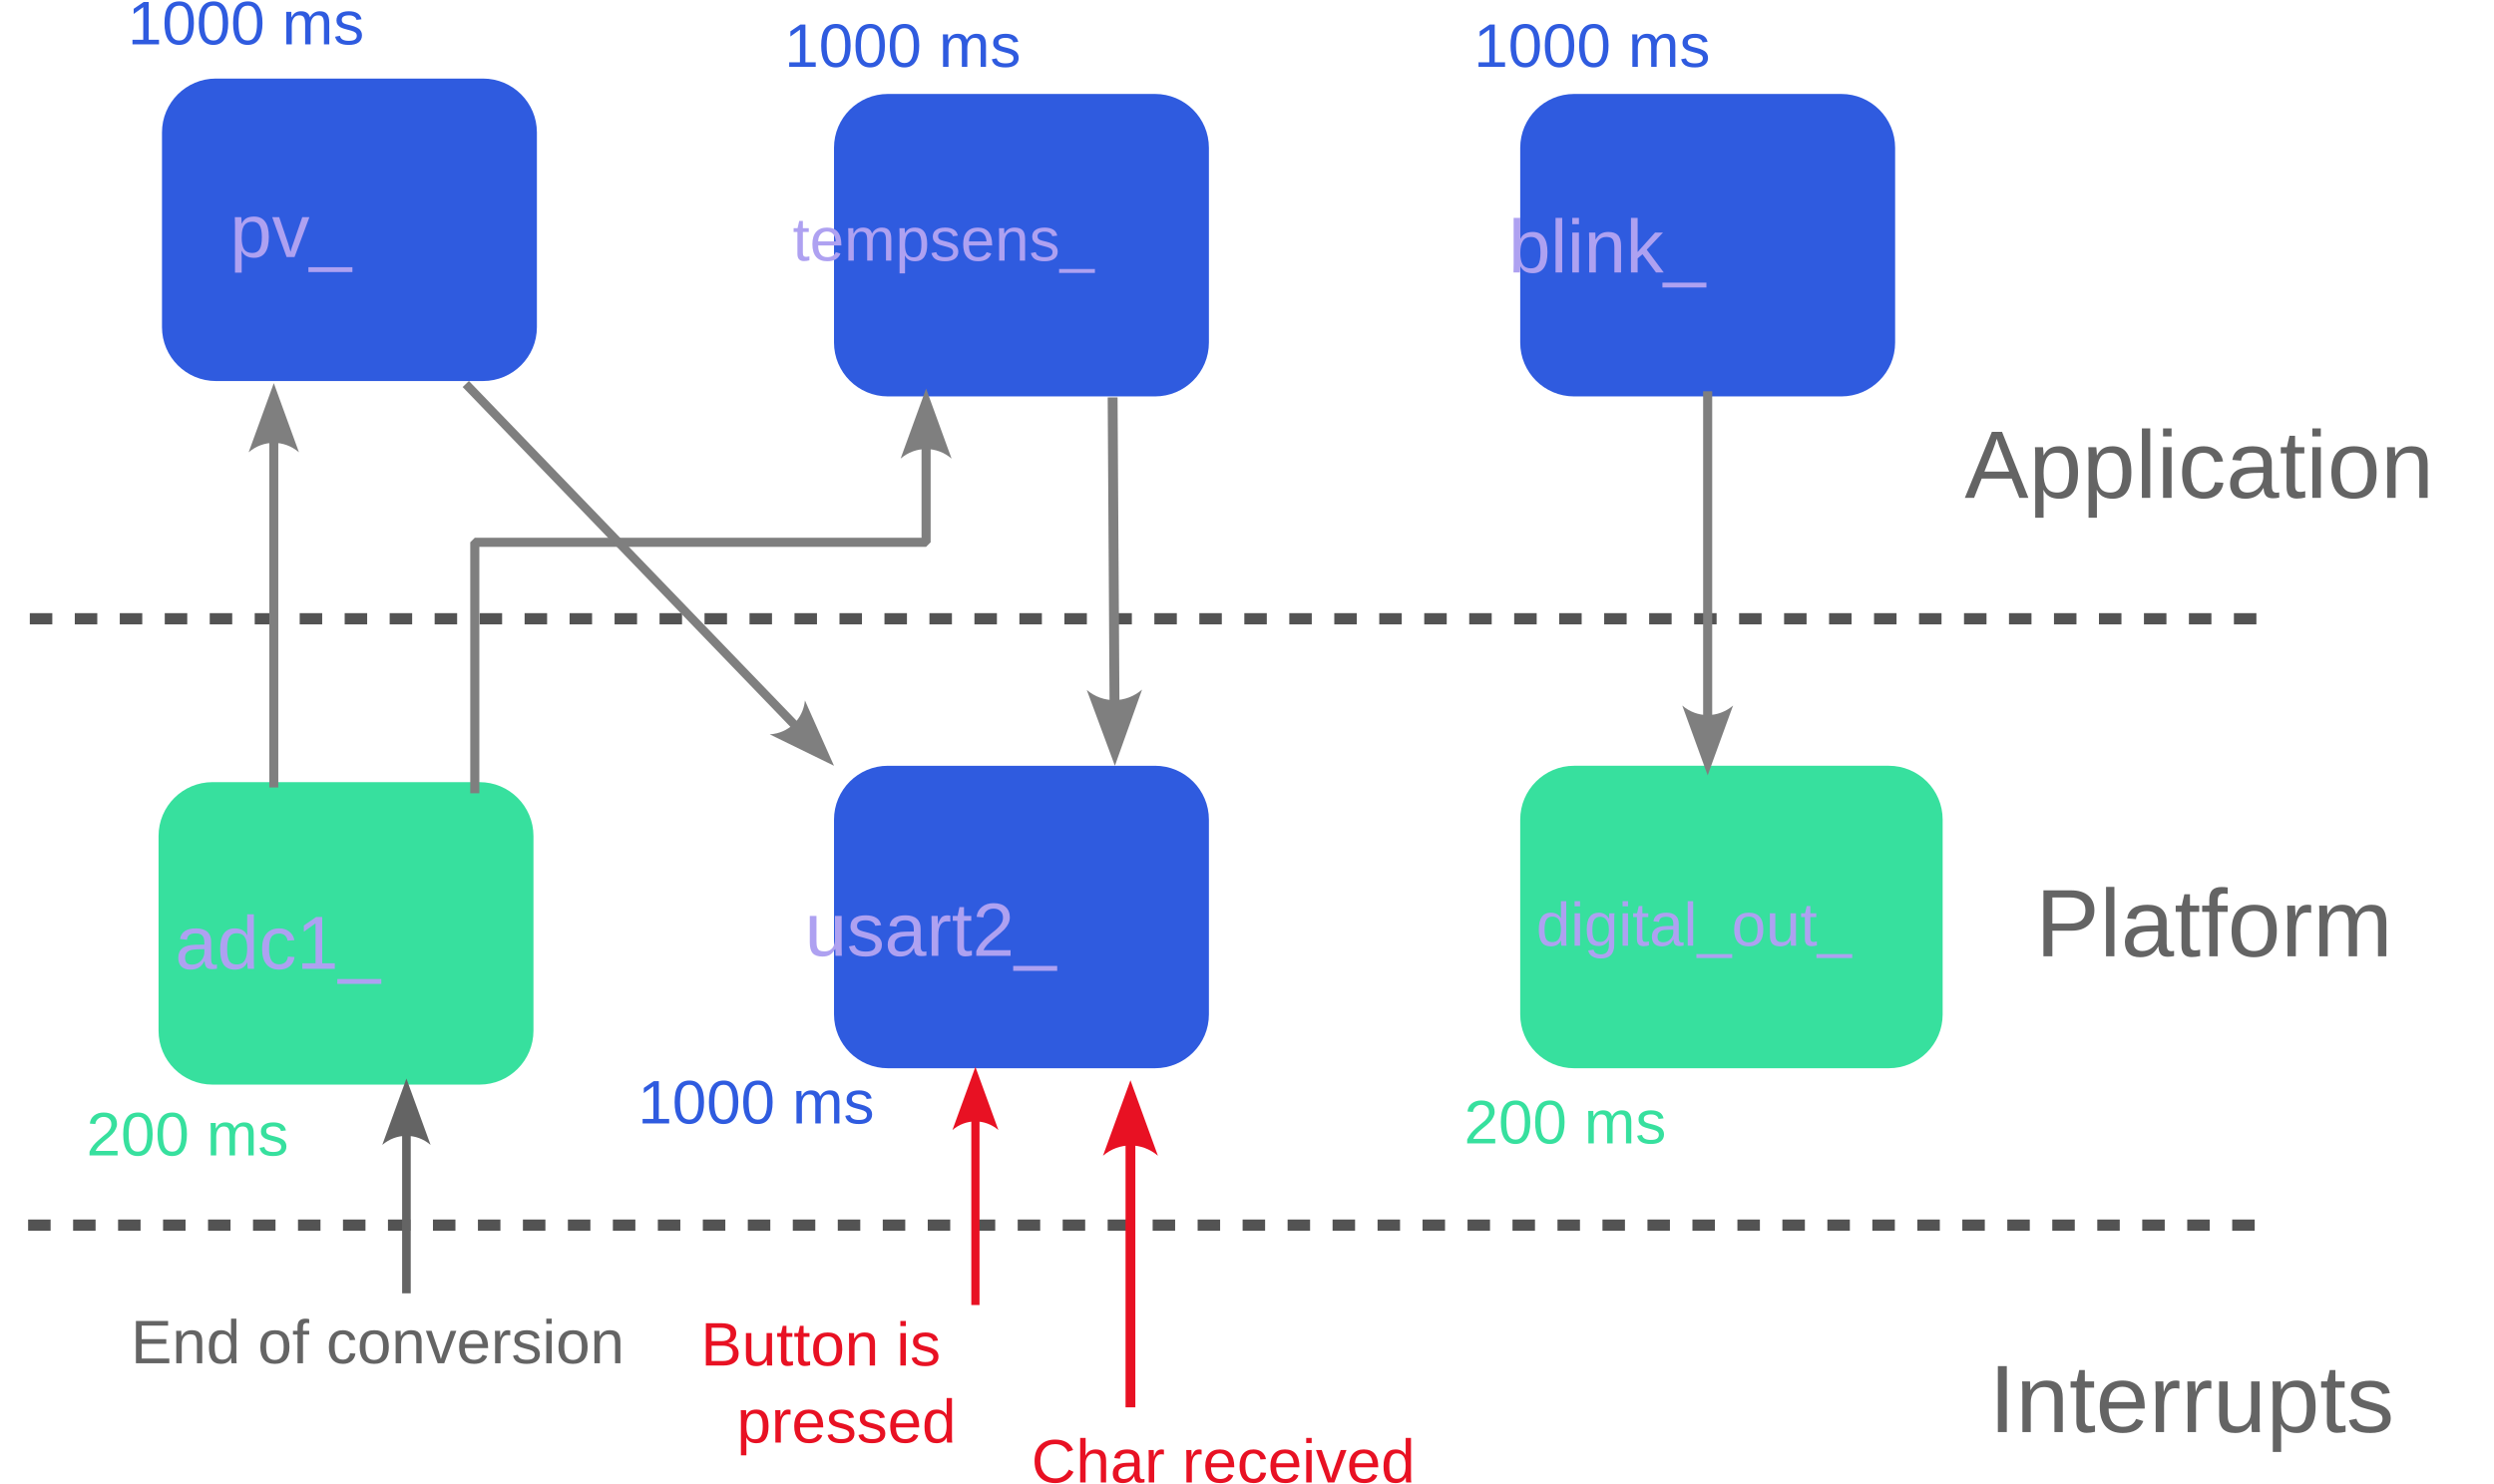
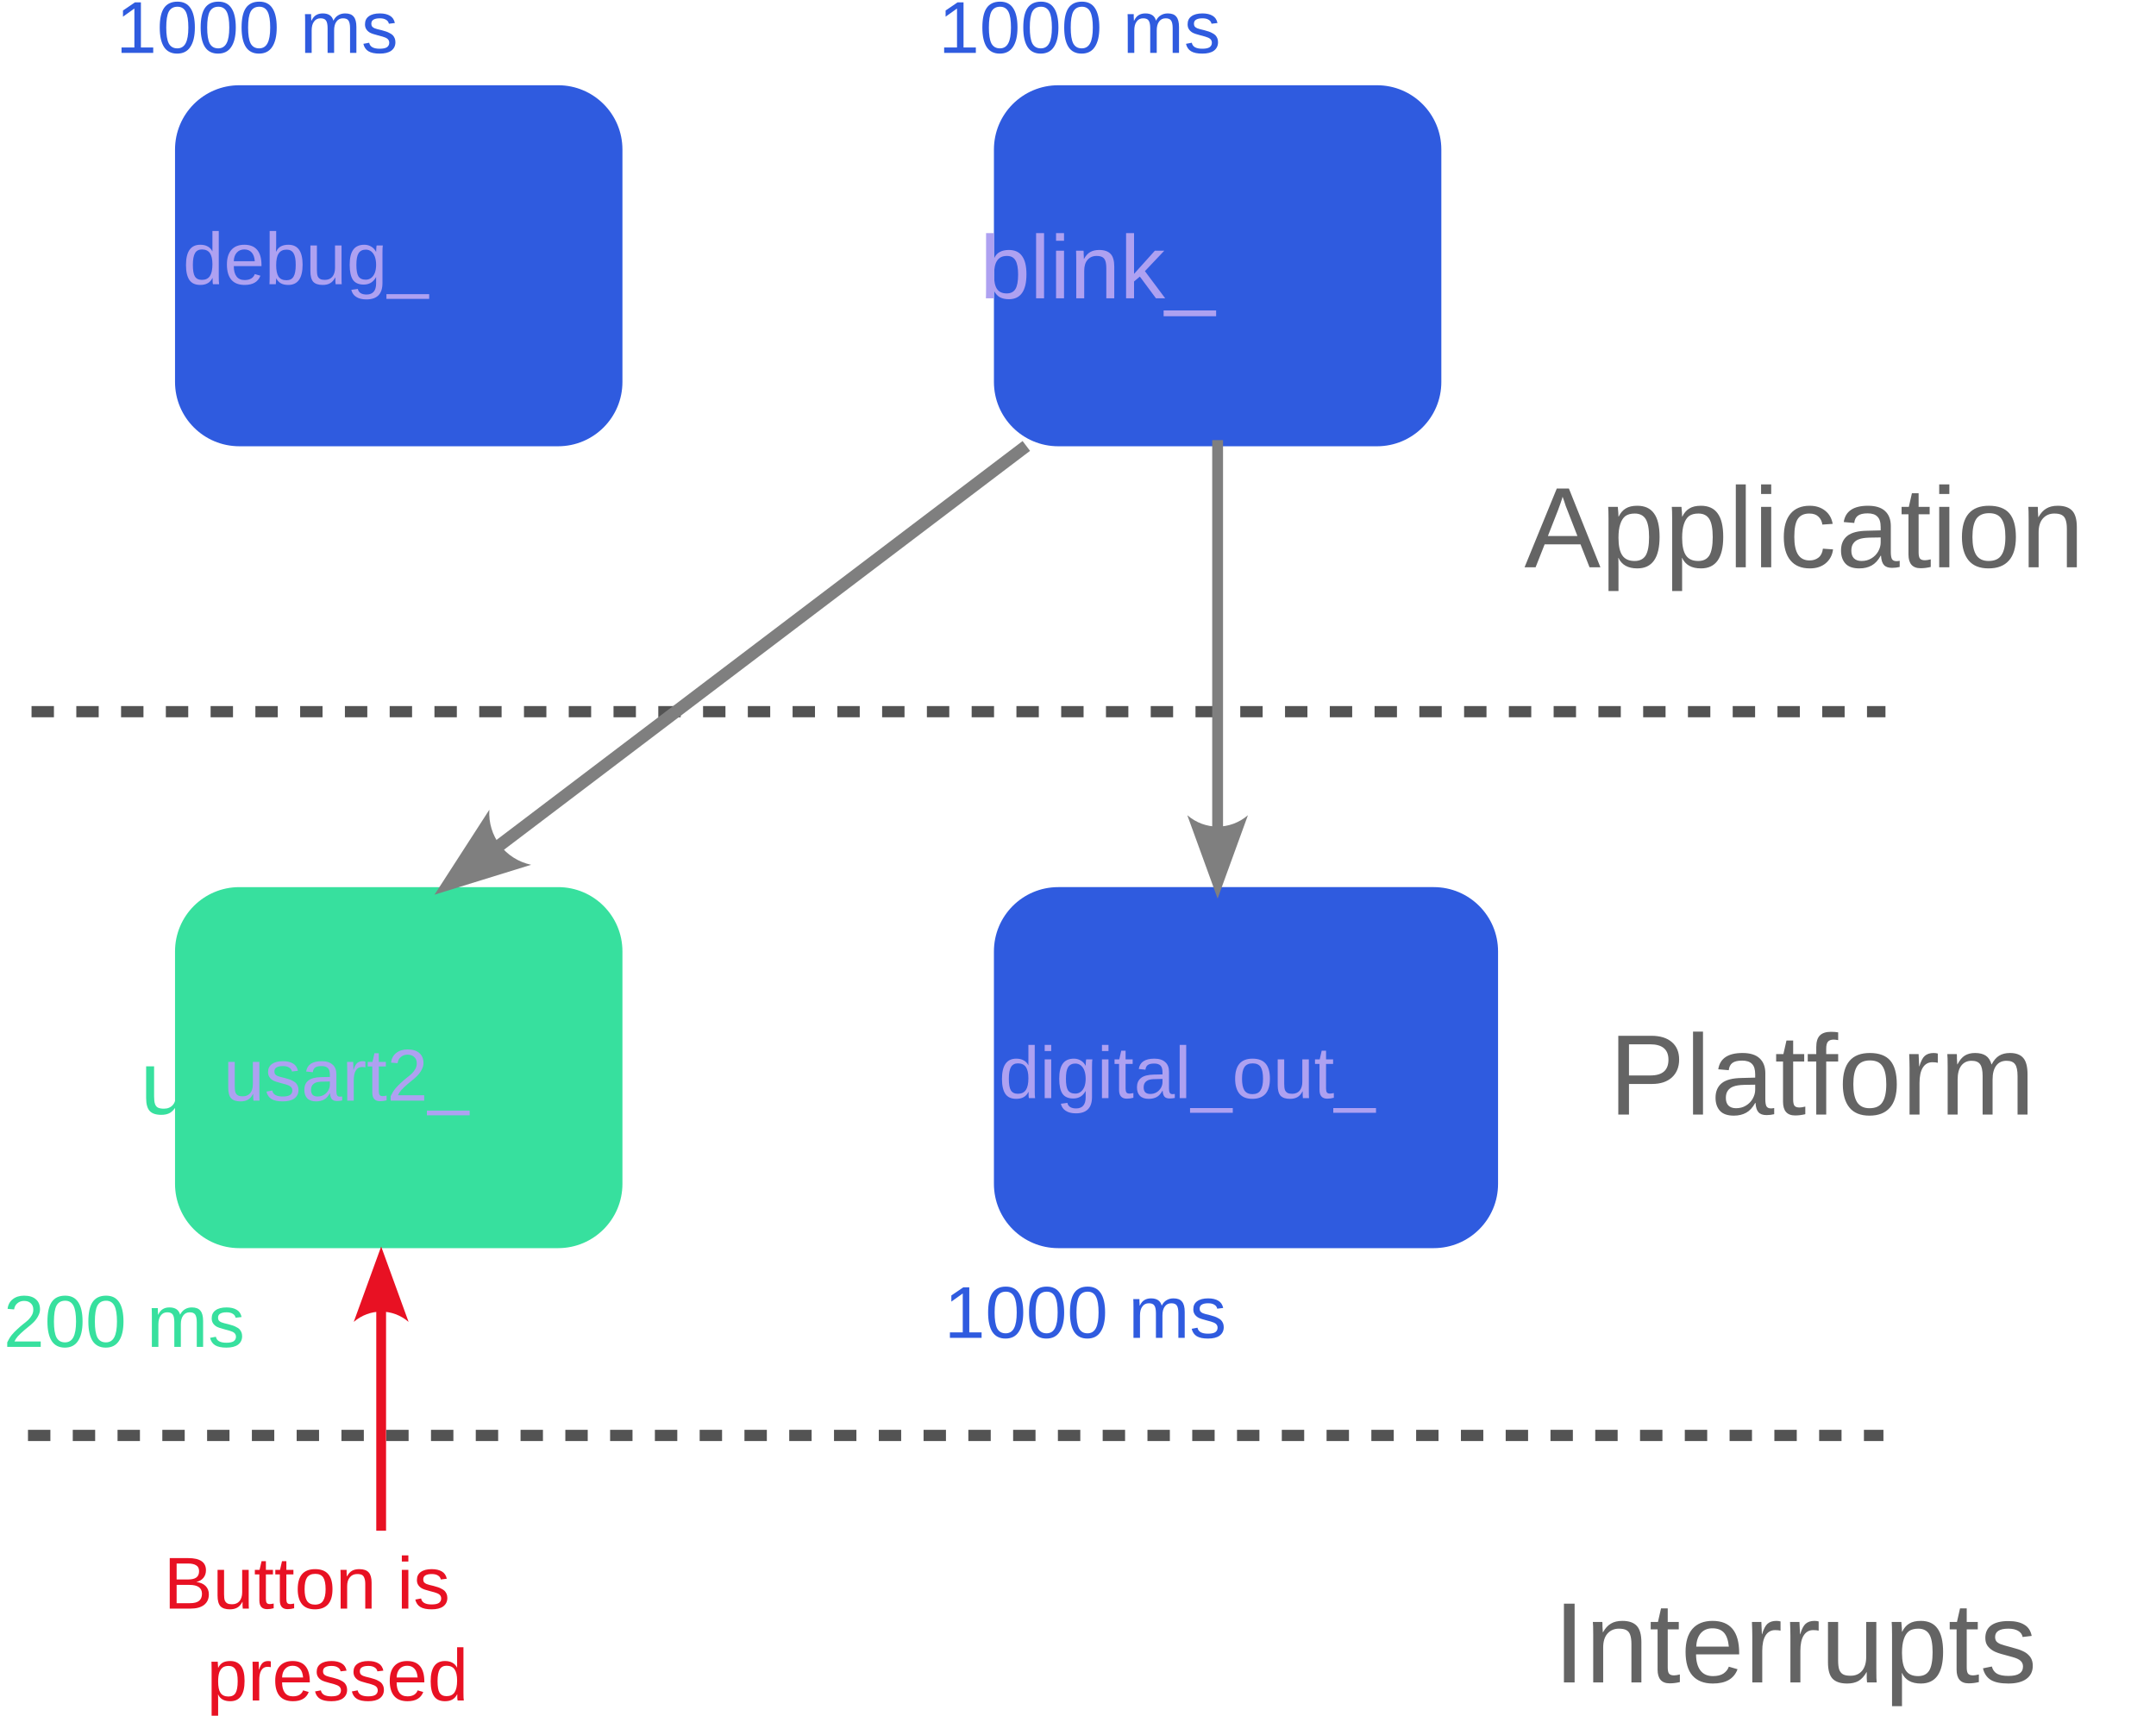
- <svg xmlns="http://www.w3.org/2000/svg" width="256.821mm" height="152.78mm" viewBox="0 0 256.821 152.78" version="1.1" id="svg902">
+ <svg xmlns="http://www.w3.org/2000/svg" width="186.042mm" height="148.018mm" viewBox="0 0 186.042 148.018" version="1.1" id="svg902">
  <defs id="defs899">
    <marker style="overflow:visible" id="Arrow2" refX="0" refY="0" orient="auto-start-reverse" markerWidth="7.7" markerHeight="5.6" viewBox="0 0 7.7 5.6" preserveAspectRatio="xMidYMid">
      <path transform="scale(0.7)" d="M -2,-4 9,0 -2,4 c 2,-2.33 2,-5.66 0,-8 z" style="fill:context-stroke;fill-rule:evenodd;stroke:none" id="arrow2L" />
    </marker>
-     <marker style="overflow:visible" id="Arrow2-7" refX="0" refY="0" orient="auto-start-reverse" markerWidth="7.7" markerHeight="5.6" viewBox="0 0 7.7 5.6" preserveAspectRatio="xMidYMid">
-       <path transform="scale(0.7)" d="M -2,-4 9,0 -2,4 c 2,-2.33 2,-5.66 0,-8 z" style="fill:context-stroke;fill-rule:evenodd;stroke:none" id="arrow2L-9" />
-     </marker>
  </defs>
-   <g id="layer1" transform="translate(-27.4293,-34.25566)">
-     <path style="fill:#2f5bdf;stroke:#535353;stroke-width:1.158;stroke-linecap:square;stroke-linejoin:bevel;stroke-dasharray:1.158, 3.474;stroke-dashoffset:1.158;stroke-opacity:1" d="M 27.604,97.993 H 260.422" id="path1077" />
-     <path style="fill:#2f5bdf;stroke:#535353;stroke-width:1.158;stroke-linecap:square;stroke-linejoin:bevel;stroke-dasharray:1.158, 3.474;stroke-dashoffset:1.158;stroke-opacity:1" d="M 27.429,160.453 H 260.247" id="path1077-5" />
-     <rect style="fill:#2f5bdf;stroke:none;stroke-width:1.158;stroke-linecap:square;stroke-linejoin:bevel;stroke-dasharray:none;stroke-opacity:1" id="rect1498" width="38.607" height="31.156" x="44.11" y="42.348" ry="5.549" />
-     <rect style="fill:#37e09e;fill-opacity:1;stroke:none;stroke-width:1.158;stroke-linecap:square;stroke-linejoin:bevel;stroke-dasharray:none;stroke-opacity:1" id="rect1498-7" width="38.607" height="31.156" x="43.756" y="114.82" ry="5.549" />
-     <text xml:space="preserve" style="font-style:normal;font-variant:normal;font-weight:normal;font-stretch:normal;font-size:7.761px;font-family:Arial;-inkscape-font-specification:'Arial, Normal';font-variant-ligatures:normal;font-variant-caps:normal;font-variant-numeric:normal;font-variant-east-asian:normal;text-align:center;text-anchor:middle;fill:#aea1f1;fill-opacity:1;stroke:none;stroke-width:1.158;stroke-linecap:square;stroke-linejoin:bevel;stroke-dasharray:none;stroke-opacity:1" x="62.76" y="60.733" id="text1711">
-       <tspan id="tspan1709" style="font-style:normal;font-variant:normal;font-weight:normal;font-stretch:normal;font-size:7.761px;font-family:Arial;-inkscape-font-specification:'Arial, Normal';font-variant-ligatures:normal;font-variant-caps:normal;font-variant-numeric:normal;font-variant-east-asian:normal;fill:#aea1f1;fill-opacity:1;stroke-width:1.158" x="62.76" y="60.733">pv_</tspan>
-     </text>
-     <text xml:space="preserve" style="font-style:normal;font-variant:normal;font-weight:normal;font-stretch:normal;font-size:7.761px;font-family:Arial;-inkscape-font-specification:'Arial, Normal';font-variant-ligatures:normal;font-variant-caps:normal;font-variant-numeric:normal;font-variant-east-asian:normal;text-align:center;text-anchor:middle;fill:#aea1f1;fill-opacity:1;stroke:none;stroke-width:1.158;stroke-linecap:square;stroke-linejoin:bevel;stroke-dasharray:none;stroke-opacity:1" x="61.42" y="134.055" id="text1711-8">
-       <tspan id="tspan1880" x="61.42" y="134.055">adc1_</tspan>
-     </text>
-     <g id="g2496" transform="translate(2.232267,-22.12784)">
-       <rect style="fill:#2f5bdf;stroke:none;stroke-width:1.158;stroke-linecap:square;stroke-linejoin:bevel;stroke-dasharray:none;stroke-opacity:1" id="rect1498-7-2" width="38.607" height="31.156" x="111.079" y="135.262" ry="5.549" />
-       <text xml:space="preserve" style="font-style:normal;font-variant:normal;font-weight:normal;font-stretch:normal;font-size:7.761px;font-family:Arial;-inkscape-font-specification:'Arial, Normal';font-variant-ligatures:normal;font-variant-caps:normal;font-variant-numeric:normal;font-variant-east-asian:normal;text-align:center;text-anchor:middle;fill:#aea1f1;fill-opacity:1;stroke:none;stroke-width:1.158;stroke-linecap:square;stroke-linejoin:bevel;stroke-dasharray:none;stroke-opacity:1" x="128.575" y="154.836" id="text1711-8-9">
+   <g id="layer1" transform="translate(-98.20809,-36.57645)">
+     <path style="fill:#2f5bdf;stroke:#535353;stroke-width:0.966;stroke-linecap:square;stroke-linejoin:bevel;stroke-dasharray:0.966, 2.897;stroke-dashoffset:0.966;stroke-opacity:1" d="M 98.516,97.993 H 260.422" id="path1077" />
+     <path style="fill:#2f5bdf;stroke:#535353;stroke-width:0.966;stroke-linecap:square;stroke-linejoin:bevel;stroke-dasharray:0.966, 2.898;stroke-dashoffset:0.966;stroke-opacity:1" d="M 98.208,160.453 H 260.247" id="path1077-5" />
+     <g id="g2496" transform="translate(2.232267,-22.12784)" style="fill:#37e09e;fill-opacity:1">
+       <rect style="fill:#37e09e;fill-opacity:1;stroke:none;stroke-width:1.158;stroke-linecap:square;stroke-linejoin:bevel;stroke-dasharray:none;stroke-opacity:1" id="rect1498-7-2" width="38.607" height="31.156" x="111.079" y="135.262" ry="5.549" />
+       <text xml:space="preserve" style="font-style:normal;font-variant:normal;font-weight:normal;font-stretch:normal;font-size:7.761px;font-family:Arial;-inkscape-font-specification:'Arial, Normal';font-variant-ligatures:normal;font-variant-caps:normal;font-variant-numeric:normal;font-variant-east-asian:normal;text-align:center;text-anchor:middle;fill:#37e09e;fill-opacity:1;stroke:none;stroke-width:1.158;stroke-linecap:square;stroke-linejoin:bevel;stroke-dasharray:none;stroke-opacity:1" x="128.575" y="154.836" id="text1711-8-9">
        <tspan id="tspan1914" x="128.575" y="154.836">usart2_</tspan>
      </text>
    </g>
-     <rect style="fill:#37e09e;fill-opacity:1;stroke:none;stroke-width:1.229;stroke-linecap:square;stroke-linejoin:bevel;stroke-dasharray:none;stroke-opacity:1" id="rect1498-7-2-1" width="43.502" height="31.156" x="183.974" y="113.134" ry="5.549" />
-     <text xml:space="preserve" style="font-style:normal;font-variant:normal;font-weight:normal;font-stretch:normal;font-size:6.35px;font-family:Arial;-inkscape-font-specification:'Arial, Normal';font-variant-ligatures:normal;font-variant-caps:normal;font-variant-numeric:normal;font-variant-east-asian:normal;text-align:center;text-anchor:middle;fill:#aea1f1;fill-opacity:1;stroke:none;stroke-width:1.158;stroke-linecap:square;stroke-linejoin:bevel;stroke-dasharray:none;stroke-opacity:1" x="206.269" y="131.675" id="text1711-8-9-5">
-       <tspan id="tspan1948" x="206.269" y="131.675">digital_out_</tspan>
+     <rect style="fill:#2f5bdf;fill-opacity:1;stroke:none;stroke-width:1.229;stroke-linecap:square;stroke-linejoin:bevel;stroke-dasharray:none;stroke-opacity:1" id="rect1498-7-2-1" width="43.502" height="31.156" x="183.974" y="113.134" ry="5.549" />
+     <text xml:space="preserve" style="font-style:normal;font-variant:normal;font-weight:normal;font-stretch:normal;font-size:6.35px;font-family:Arial;-inkscape-font-specification:'Arial, Normal';font-variant-ligatures:normal;font-variant-caps:normal;font-variant-numeric:normal;font-variant-east-asian:normal;text-align:center;text-anchor:middle;fill:#aea1f1;fill-opacity:1;stroke:none;stroke-width:1.158;stroke-linecap:square;stroke-linejoin:bevel;stroke-dasharray:none;stroke-opacity:1" x="205.052" y="131.341" id="text1711-8-9-5">
+       <tspan id="tspan1948" x="205.052" y="131.341">digital_out_</tspan>
+     </text>
+     <text xml:space="preserve" style="font-style:normal;font-variant:normal;font-weight:normal;font-stretch:normal;font-size:6.35px;font-family:Arial;-inkscape-font-specification:'Arial, Normal';font-variant-ligatures:normal;font-variant-caps:normal;font-variant-numeric:normal;font-variant-east-asian:normal;text-align:center;text-anchor:middle;fill:#aea1f1;fill-opacity:1;stroke:none;stroke-width:1.158;stroke-linecap:square;stroke-linejoin:bevel;stroke-dasharray:none;stroke-opacity:1" x="132.495" y="131.565" id="text1711-8-9-5-1">
+       <tspan id="tspan1439" x="132.495" y="131.565">usart2_</tspan>
    </text>
    <circle id="path2321" style="fill:#7f7f7f;stroke:none;stroke-width:0.265" cx="51.475" cy="133.341" r="0" />
-     <path style="fill:#aea1f1;fill-opacity:1;stroke:#7f7f7f;stroke-width:0.925;stroke-linecap:square;stroke-linejoin:bevel;stroke-dasharray:none;stroke-opacity:1;marker-end:url(#Arrow2)" d="M 55.624,114.905 V 79.548" id="path2323" />
    <g id="g1766-9" transform="translate(59.68794,-12.96094)">
      <g id="g1810" transform="translate(5.757127,-1.216457)">
        <rect style="fill:#2f5bdf;stroke:none;stroke-width:1.158;stroke-linecap:square;stroke-linejoin:bevel;stroke-dasharray:none;stroke-opacity:1" id="rect1498-1" width="38.607" height="31.156" x="47.866" y="58.11" ry="5.549" />
        <text xml:space="preserve" style="font-style:normal;font-variant:normal;font-weight:normal;font-stretch:normal;font-size:6.35px;font-family:Arial;-inkscape-font-specification:'Arial, Normal';font-variant-ligatures:normal;font-variant-caps:normal;font-variant-numeric:normal;font-variant-east-asian:normal;text-align:center;text-anchor:middle;fill:#aea1f1;fill-opacity:1;stroke:none;stroke-width:1.158;stroke-linecap:square;stroke-linejoin:bevel;stroke-dasharray:none;stroke-opacity:1" x="67.078" y="75.279" id="text1711-7">
-           <tspan id="tspan1805" x="67.078" y="75.279">tempsens_</tspan>
+           <tspan id="tspan1537" x="67.078" y="75.279">debug_</tspan>
        </text>
      </g>
      <g id="g1766-5" transform="translate(75.85861)">
        <rect style="fill:#2f5bdf;stroke:none;stroke-width:1.158;stroke-linecap:square;stroke-linejoin:bevel;stroke-dasharray:none;stroke-opacity:1" id="rect1498-3" width="38.607" height="31.156" x="48.428" y="56.894" ry="5.549" />
        <text xml:space="preserve" style="font-style:normal;font-variant:normal;font-weight:normal;font-stretch:normal;font-size:7.761px;font-family:Arial;-inkscape-font-specification:'Arial, Normal';font-variant-ligatures:normal;font-variant-caps:normal;font-variant-numeric:normal;font-variant-east-asian:normal;text-align:center;text-anchor:middle;fill:#aea1f1;fill-opacity:1;stroke:none;stroke-width:1.158;stroke-linecap:square;stroke-linejoin:bevel;stroke-dasharray:none;stroke-opacity:1" x="67.078" y="75.279" id="text1711-5">
          <tspan id="tspan1829" x="67.078" y="75.279">blink_</tspan>
        </text>
      </g>
    </g>
    <circle id="path2391" style="fill:#7f7f7f;stroke:none;stroke-width:0.265" cx="74.366" cy="134.107" r="0" />
    <circle id="path2393" style="fill:#7f7f7f;stroke:none;stroke-width:0.265" cx="74.366" cy="108.369" r="0" />
-     <path style="fill:none;fill-opacity:1;stroke:#7f7f7f;stroke-width:0.937;stroke-linecap:square;stroke-linejoin:bevel;stroke-dasharray:none;stroke-opacity:1;marker-end:url(#Arrow2)" d="M 76.321,115.496 V 90.115 h 46.473 V 80.182" id="path2395" />
-     <path style="fill:none;fill-opacity:1;stroke:#7f7f7f;stroke-width:0.899;stroke-linecap:square;stroke-linejoin:bevel;stroke-dasharray:none;stroke-opacity:1;marker-end:url(#Arrow2)" d="M 75.707,74.134 109.38,109.057" id="path2582" />
-     <path style="fill:none;fill-opacity:1;stroke:#7f7f7f;stroke-width:1.017;stroke-linecap:square;stroke-linejoin:bevel;stroke-dasharray:none;stroke-opacity:1;marker-end:url(#Arrow2)" d="m 142.006,75.699 0.19,31.03" id="path2604" />
+     <path style="fill:none;fill-opacity:1;stroke:#7f7f7f;stroke-width:1.065;stroke-linecap:square;stroke-linejoin:bevel;stroke-dasharray:none;stroke-opacity:1;marker-end:url(#Arrow2)" d="M 186.345,75.383 141.048,109.732" id="path2582" />
    <path style="fill:none;fill-opacity:1;stroke:#7f7f7f;stroke-width:0.934;stroke-linecap:square;stroke-linejoin:bevel;stroke-dasharray:none;stroke-opacity:1;marker-end:url(#Arrow2)" d="M 203.277,75.026 V 108.238" id="path2626" />
-     <text xml:space="preserve" style="font-style:normal;font-variant:normal;font-weight:normal;font-stretch:normal;font-size:6.35px;font-family:Arial;-inkscape-font-specification:'Arial, Normal';font-variant-ligatures:normal;font-variant-caps:normal;font-variant-numeric:normal;font-variant-east-asian:normal;text-align:center;text-anchor:middle;fill:#2f5bdf;fill-opacity:1;stroke:none;stroke-width:1;stroke-linecap:square;stroke-linejoin:bevel;stroke-dasharray:1.158, 3.474;stroke-dashoffset:1.158;stroke-opacity:1" x="57.171" y="38.82" id="text5474">
-       <tspan id="tspan5472" style="stroke:none;stroke-width:1" x="57.171" y="38.82">1000 ms</tspan>
-     </text>
    <text xml:space="preserve" style="font-style:normal;font-variant:normal;font-weight:normal;font-stretch:normal;font-size:6.35px;font-family:Arial;-inkscape-font-specification:'Arial, Normal';font-variant-ligatures:normal;font-variant-caps:normal;font-variant-numeric:normal;font-variant-east-asian:normal;text-align:center;text-anchor:middle;fill:#2f5bdf;fill-opacity:1;stroke:none;stroke-width:1;stroke-linecap:square;stroke-linejoin:bevel;stroke-dasharray:1.158, 3.474;stroke-dashoffset:1.158;stroke-opacity:1" x="124.797" y="41.141" id="text5474-6">
      <tspan id="tspan5472-7" style="stroke:none;stroke-width:1" x="124.797" y="41.141">1000 ms</tspan>
    </text>
    <text xml:space="preserve" style="font-style:normal;font-variant:normal;font-weight:normal;font-stretch:normal;font-size:6.35px;font-family:Arial;-inkscape-font-specification:'Arial, Normal';font-variant-ligatures:normal;font-variant-caps:normal;font-variant-numeric:normal;font-variant-east-asian:normal;text-align:center;text-anchor:middle;fill:#2f5bdf;fill-opacity:1;stroke:none;stroke-width:1;stroke-linecap:square;stroke-linejoin:bevel;stroke-dasharray:1.158, 3.474;stroke-dashoffset:1.158;stroke-opacity:1" x="195.779" y="41.141" id="text5474-6-8">
      <tspan id="tspan5472-7-0" style="stroke:none;stroke-width:1" x="195.779" y="41.141">1000 ms</tspan>
    </text>
-     <text xml:space="preserve" style="font-style:normal;font-variant:normal;font-weight:normal;font-stretch:normal;font-size:6.35px;font-family:Arial;-inkscape-font-specification:'Arial, Normal';font-variant-ligatures:normal;font-variant-caps:normal;font-variant-numeric:normal;font-variant-east-asian:normal;text-align:center;text-anchor:middle;fill:#2f5bdf;fill-opacity:1;stroke:none;stroke-width:1;stroke-linecap:square;stroke-linejoin:bevel;stroke-dasharray:1.158, 3.474;stroke-dashoffset:1.158;stroke-opacity:1" x="109.701" y="149.979" id="text5474-6-6">
-       <tspan id="tspan5472-7-5" style="stroke:none;stroke-width:1" x="109.701" y="149.979">1000 ms</tspan>
+     <text xml:space="preserve" style="font-style:normal;font-variant:normal;font-weight:normal;font-stretch:normal;font-size:6.35px;font-family:Arial;-inkscape-font-specification:'Arial, Normal';font-variant-ligatures:normal;font-variant-caps:normal;font-variant-numeric:normal;font-variant-east-asian:normal;text-align:center;text-anchor:middle;fill:#2f5bdf;fill-opacity:1;stroke:none;stroke-width:1;stroke-linecap:square;stroke-linejoin:bevel;stroke-dasharray:1.158, 3.474;stroke-dashoffset:1.158;stroke-opacity:1" x="196.276" y="152.029" id="text5474-6-6">
+       <tspan id="tspan5472-7-5" style="stroke:none;stroke-width:1" x="196.276" y="152.029">1000 ms</tspan>
    </text>
-     <text xml:space="preserve" style="font-style:normal;font-variant:normal;font-weight:normal;font-stretch:normal;font-size:6.35px;font-family:Arial;-inkscape-font-specification:'Arial, Normal';font-variant-ligatures:normal;font-variant-caps:normal;font-variant-numeric:normal;font-variant-east-asian:normal;text-align:center;text-anchor:middle;fill:#37e09e;fill-opacity:1;stroke:none;stroke-width:1;stroke-linecap:square;stroke-linejoin:bevel;stroke-dasharray:1.158, 3.474;stroke-dashoffset:1.158;stroke-opacity:1" x="193.02" y="152.029" id="text5474-6-7">
-       <tspan id="tspan5552" x="193.02" y="152.029">200 ms</tspan>
+     <text xml:space="preserve" style="font-style:normal;font-variant:normal;font-weight:normal;font-stretch:normal;font-size:6.35px;font-family:Arial;-inkscape-font-specification:'Arial, Normal';font-variant-ligatures:normal;font-variant-caps:normal;font-variant-numeric:normal;font-variant-east-asian:normal;text-align:center;text-anchor:middle;fill:#37e09e;fill-opacity:1;stroke:none;stroke-width:1;stroke-linecap:square;stroke-linejoin:bevel;stroke-dasharray:1.158, 3.474;stroke-dashoffset:1.158;stroke-opacity:1" x="113.338" y="152.81" id="text5474-6-7">
+       <tspan id="tspan5552" x="113.338" y="152.81">200 ms</tspan>
    </text>
-     <text xml:space="preserve" style="font-style:normal;font-variant:normal;font-weight:normal;font-stretch:normal;font-size:6.35px;font-family:Arial;-inkscape-font-specification:'Arial, Normal';font-variant-ligatures:normal;font-variant-caps:normal;font-variant-numeric:normal;font-variant-east-asian:normal;text-align:center;text-anchor:middle;fill:#37e09e;fill-opacity:1;stroke:none;stroke-width:1;stroke-linecap:square;stroke-linejoin:bevel;stroke-dasharray:1.158, 3.474;stroke-dashoffset:1.158;stroke-opacity:1" x="51.155" y="153.271" id="text5474-6-7-9">
-       <tspan id="tspan5552-5" x="51.155" y="153.271">200 ms</tspan>
-     </text>
-     <path style="fill:#5350c7;fill-opacity:1;stroke:#646464;stroke-width:0.888;stroke-linecap:square;stroke-linejoin:bevel;stroke-dasharray:none;stroke-dashoffset:1.158;stroke-opacity:1;marker-end:url(#Arrow2)" d="M 69.281,167.033 V 150.943" id="path6373" />
-     <path style="fill:#5350c7;fill-opacity:1;stroke:#e81123;stroke-width:0.845;stroke-linecap:square;stroke-linejoin:bevel;stroke-dasharray:none;stroke-dashoffset:4.377;stroke-opacity:1;marker-end:url(#Arrow2)" d="M 127.873,168.255 V 149.472" id="path7110" />
-     <path style="fill:#5350c7;fill-opacity:1;stroke:#e81123;stroke-width:1.01;stroke-linecap:square;stroke-linejoin:bevel;stroke-dasharray:none;stroke-dashoffset:4.377;stroke-opacity:1;marker-end:url(#Arrow2-7)" d="M 143.838,178.711 V 151.889" id="path7110-5" />
-     <text xml:space="preserve" style="font-style:normal;font-variant:normal;font-weight:normal;font-stretch:normal;font-size:6.35px;font-family:Arial;-inkscape-font-specification:'Arial, Normal';font-variant-ligatures:normal;font-variant-caps:normal;font-variant-numeric:normal;font-variant-east-asian:normal;text-align:center;text-anchor:middle;fill:#e81123;fill-opacity:1;stroke:none;stroke-width:0.888;stroke-linecap:square;stroke-linejoin:bevel;stroke-dasharray:none;stroke-dashoffset:4.377;stroke-opacity:1" x="119.01" y="174.916" id="text7774">
-       <tspan id="tspan7772" style="fill:#e81123;fill-opacity:1;stroke:none;stroke-width:0.888" x="119.01" y="174.916">Button is </tspan>
-       <tspan style="fill:#e81123;fill-opacity:1;stroke:none;stroke-width:0.888" x="119.01" y="182.854" id="tspan8162">pressed</tspan>
-     </text>
-     <text xml:space="preserve" style="font-style:normal;font-variant:normal;font-weight:normal;font-stretch:normal;font-size:6.35px;font-family:Arial;-inkscape-font-specification:'Arial, Normal';font-variant-ligatures:normal;font-variant-caps:normal;font-variant-numeric:normal;font-variant-east-asian:normal;text-align:center;text-anchor:middle;fill:#e81123;fill-opacity:1;stroke:none;stroke-width:0.888;stroke-linecap:square;stroke-linejoin:bevel;stroke-dasharray:none;stroke-dashoffset:4.377;stroke-opacity:1" x="157.81" y="186.958" id="text7774-2">
-       <tspan id="tspan7772-9" style="fill:#e81123;fill-opacity:1;stroke:none;stroke-width:0.888" x="157.81" y="186.958">Char received</tspan>
-     </text>
-     <text xml:space="preserve" style="font-style:normal;font-variant:normal;font-weight:normal;font-stretch:normal;font-size:6.35px;font-family:Arial;-inkscape-font-specification:'Arial, Normal';font-variant-ligatures:normal;font-variant-caps:normal;font-variant-numeric:normal;font-variant-east-asian:normal;text-align:center;text-anchor:middle;fill:#646464;fill-opacity:1;stroke:none;stroke-width:0.888;stroke-linecap:square;stroke-linejoin:bevel;stroke-dasharray:none;stroke-dashoffset:4.377;stroke-opacity:1" x="70.732" y="174.676" id="text7774-2-7">
-       <tspan id="tspan8191" x="70.732" y="174.676">End of conversion</tspan>
+     <path style="fill:#5350c7;fill-opacity:1;stroke:#e81123;stroke-width:0.845;stroke-linecap:square;stroke-linejoin:bevel;stroke-dasharray:none;stroke-dashoffset:4.377;stroke-opacity:1;marker-end:url(#Arrow2)" d="M 131.099,168.255 V 149.472" id="path7110" />
+     <text xml:space="preserve" style="font-style:normal;font-variant:normal;font-weight:normal;font-stretch:normal;font-size:6.35px;font-family:Arial;-inkscape-font-specification:'Arial, Normal';font-variant-ligatures:normal;font-variant-caps:normal;font-variant-numeric:normal;font-variant-east-asian:normal;text-align:center;text-anchor:middle;fill:#e81123;fill-opacity:1;stroke:none;stroke-width:0.888;stroke-linecap:square;stroke-linejoin:bevel;stroke-dasharray:none;stroke-dashoffset:4.377;stroke-opacity:1" x="131.749" y="175.395" id="text7774">
+       <tspan id="tspan7772" style="fill:#e81123;fill-opacity:1;stroke:none;stroke-width:0.888" x="131.749" y="175.395">Button is </tspan>
+       <tspan style="fill:#e81123;fill-opacity:1;stroke:none;stroke-width:0.888" x="131.749" y="183.332" id="tspan8162">pressed</tspan>
    </text>
    <text xml:space="preserve" style="font-style:normal;font-variant:normal;font-weight:normal;font-stretch:normal;font-size:9.878px;font-family:Arial;-inkscape-font-specification:'Arial, Normal';font-variant-ligatures:normal;font-variant-caps:normal;font-variant-numeric:normal;font-variant-east-asian:normal;text-align:center;text-anchor:middle;fill:#646464;fill-opacity:1;stroke:none;stroke-width:0.888;stroke-linecap:square;stroke-linejoin:bevel;stroke-dasharray:none;stroke-dashoffset:4.377;stroke-opacity:1" x="260.769" y="85.536" id="text8407">
      <tspan id="tspan8405" style="font-style:normal;font-variant:normal;font-weight:normal;font-stretch:normal;font-size:9.878px;font-family:Arial;-inkscape-font-specification:'Arial, Normal';font-variant-ligatures:normal;font-variant-caps:normal;font-variant-numeric:normal;font-variant-east-asian:normal;stroke-width:0.888" x="260.769" y="85.536">Application</tspan>
    </text>
    <text xml:space="preserve" style="font-style:normal;font-variant:normal;font-weight:normal;font-stretch:normal;font-size:9.878px;font-family:Arial;-inkscape-font-specification:'Arial, Normal';font-variant-ligatures:normal;font-variant-caps:normal;font-variant-numeric:normal;font-variant-east-asian:normal;text-align:center;text-anchor:middle;fill:#646464;fill-opacity:1;stroke:none;stroke-width:0.888;stroke-linecap:square;stroke-linejoin:bevel;stroke-dasharray:none;stroke-dashoffset:4.377;stroke-opacity:1" x="262.287" y="132.761" id="text8407-1">
      <tspan id="tspan8436" x="262.287" y="132.761">Platform</tspan>
    </text>
    <text xml:space="preserve" style="font-style:normal;font-variant:normal;font-weight:normal;font-stretch:normal;font-size:9.878px;font-family:Arial;-inkscape-font-specification:'Arial, Normal';font-variant-ligatures:normal;font-variant-caps:normal;font-variant-numeric:normal;font-variant-east-asian:normal;text-align:center;text-anchor:middle;fill:#646464;fill-opacity:1;stroke:none;stroke-width:0.888;stroke-linecap:square;stroke-linejoin:bevel;stroke-dasharray:none;stroke-dashoffset:4.377;stroke-opacity:1" x="259.977" y="181.77" id="text8407-1-0">
      <tspan id="tspan8465" x="259.977" y="181.77">Interrupts</tspan>
    </text>
  </g>
</svg>
